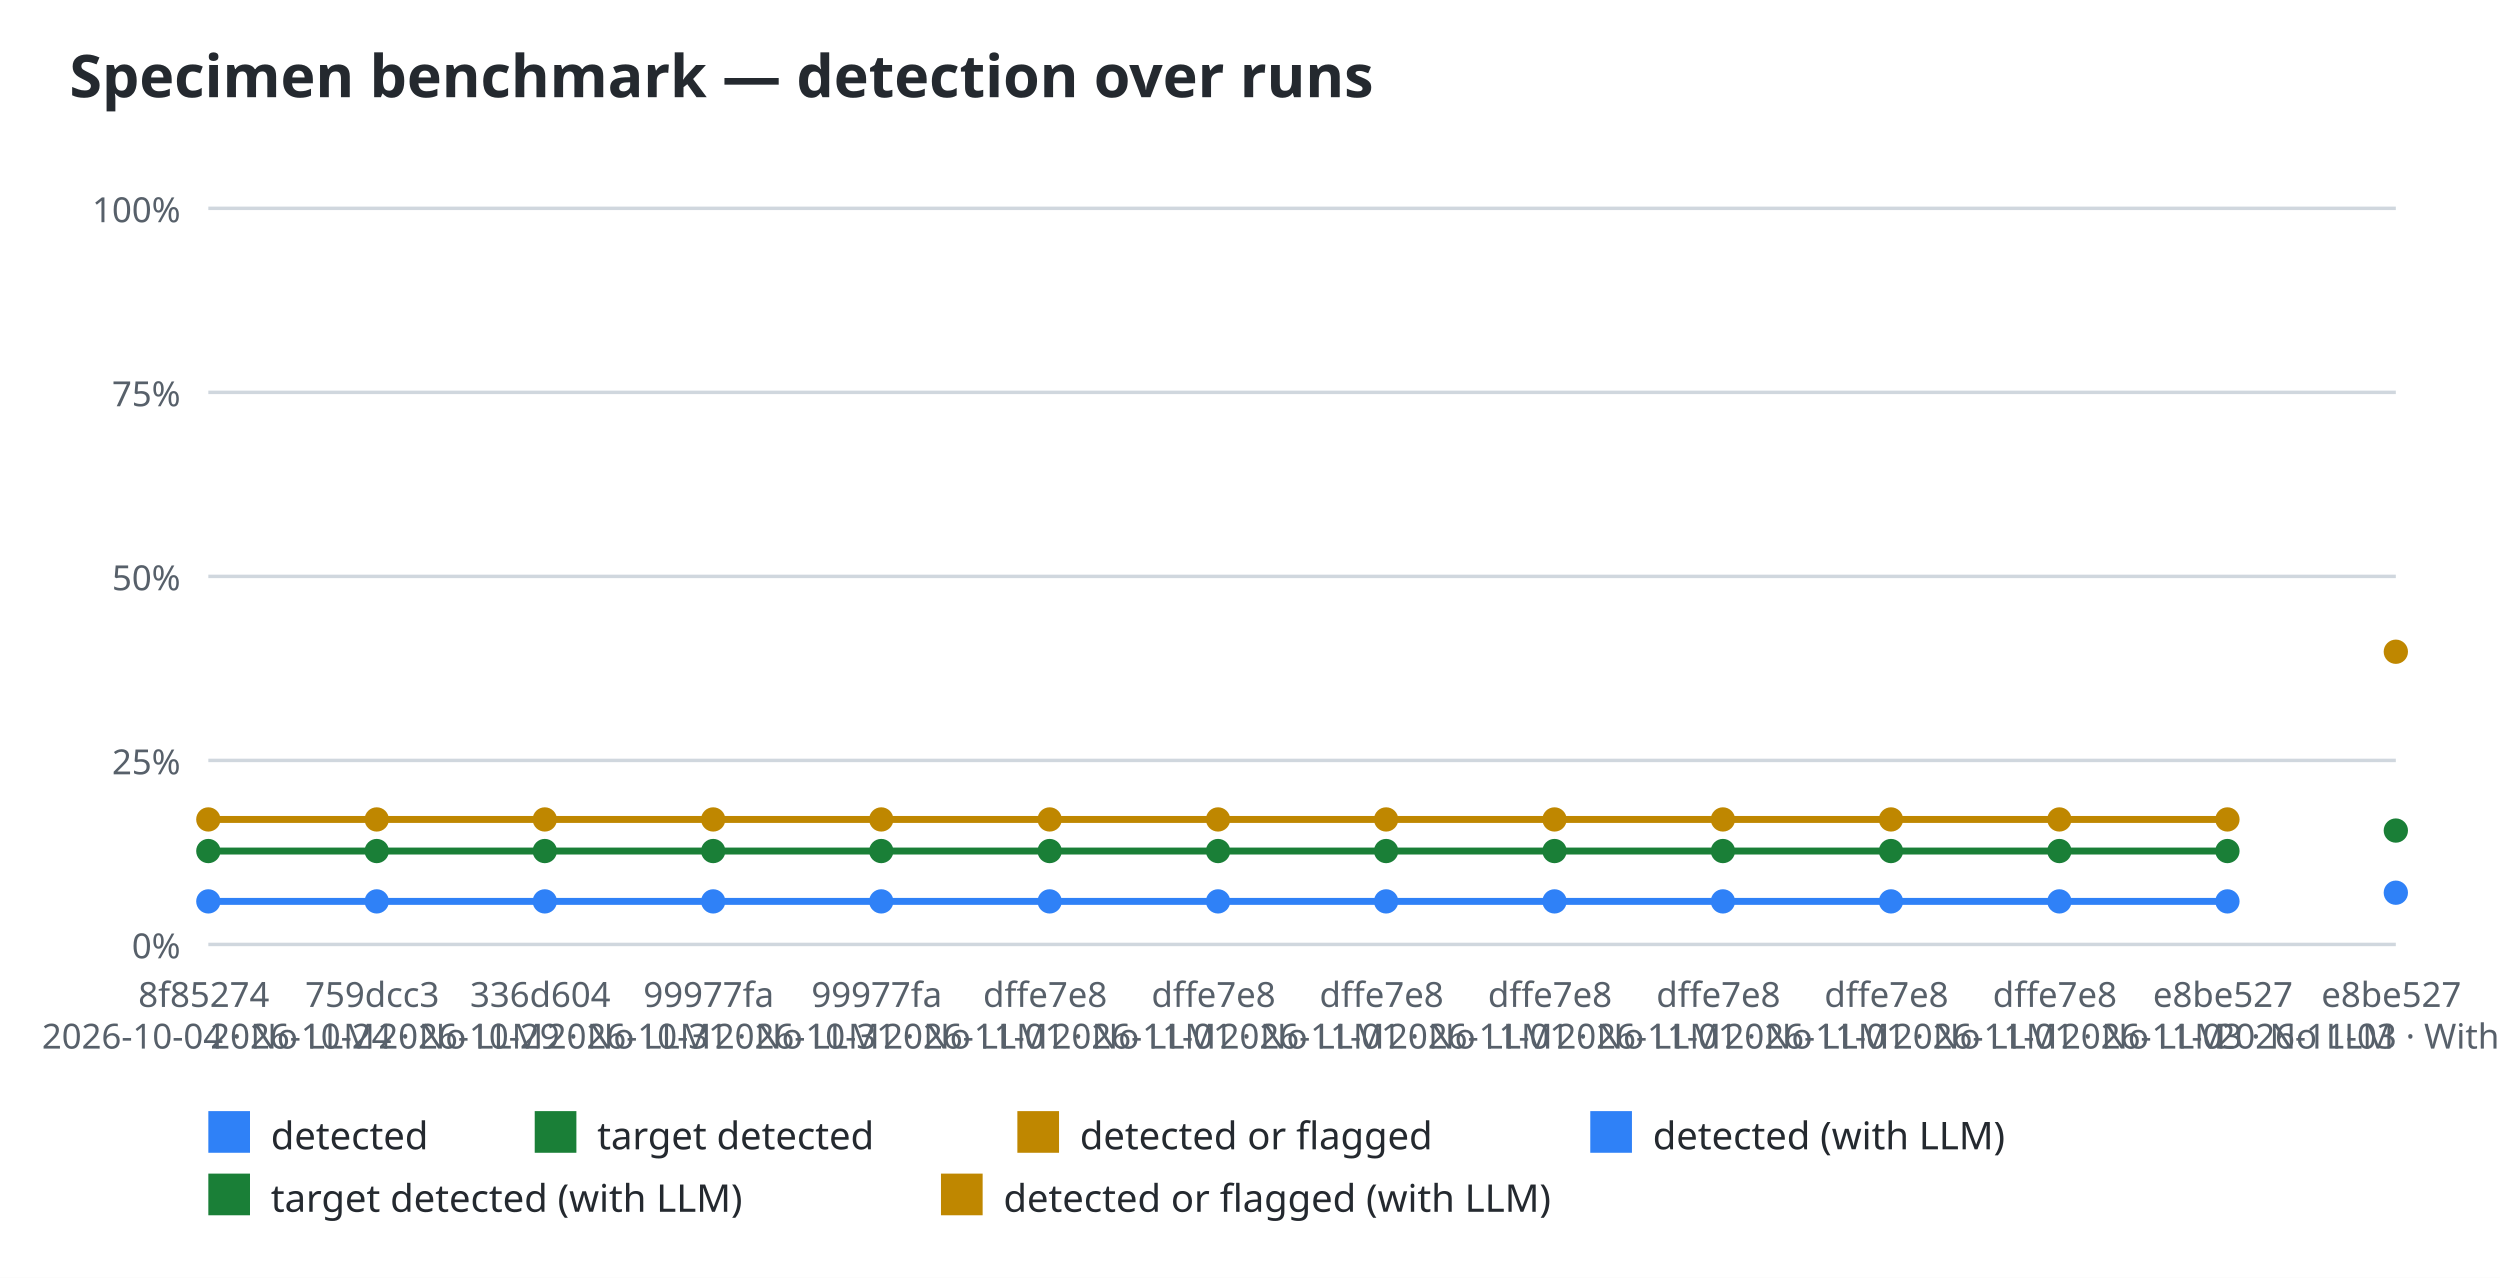
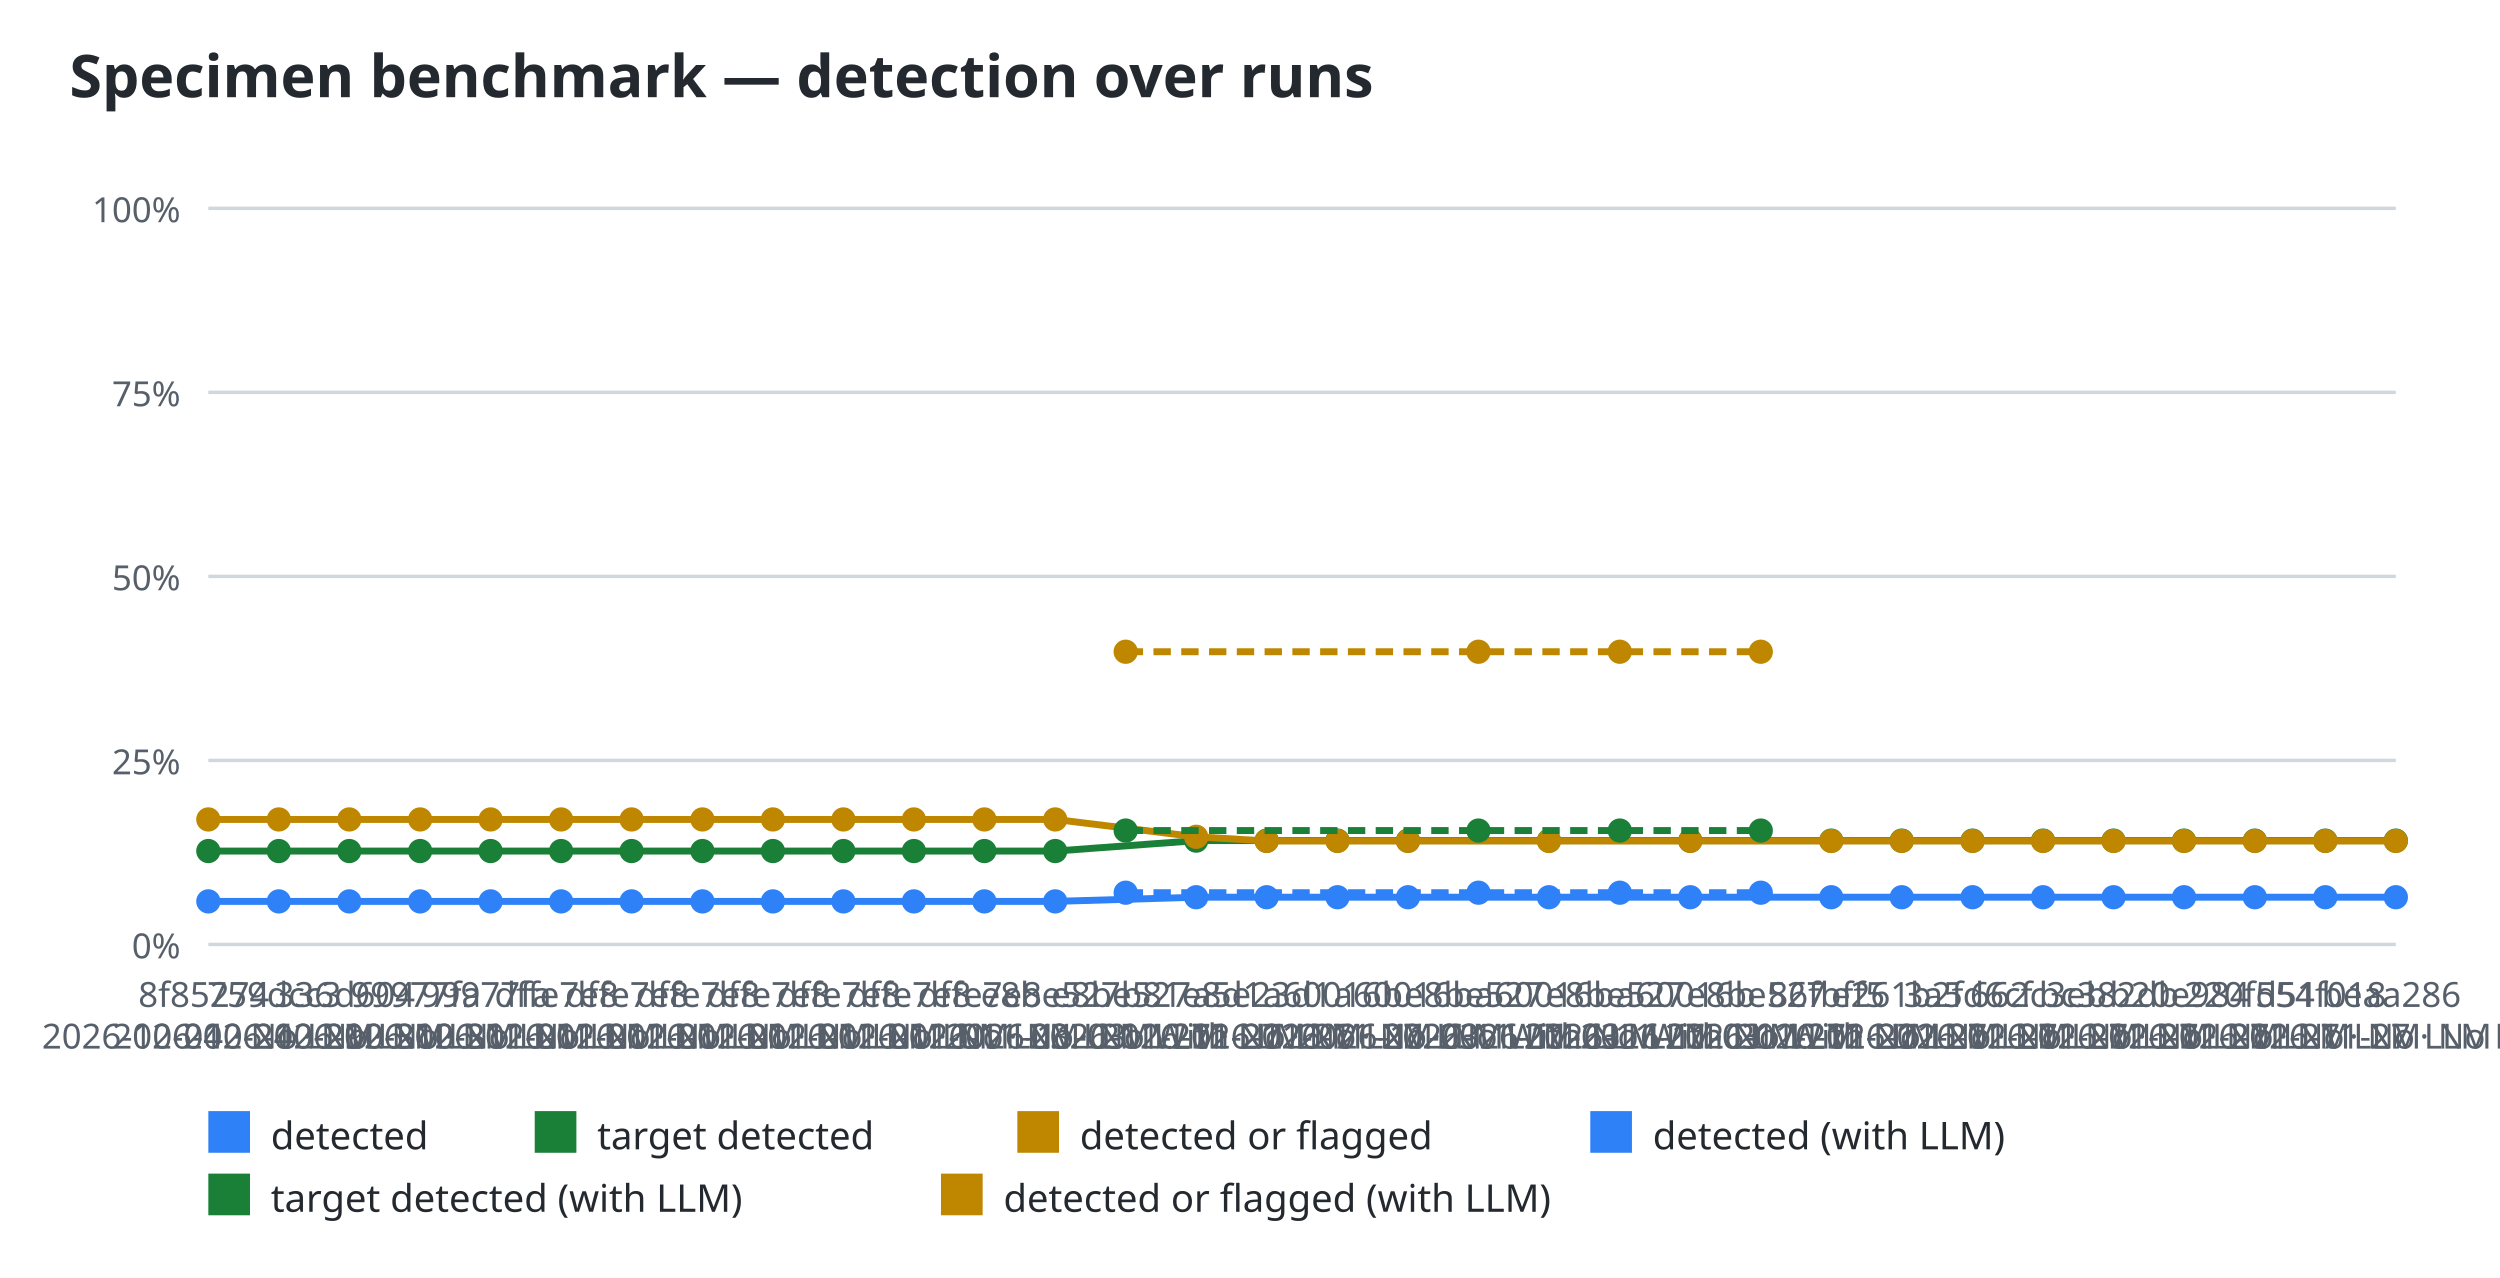
<svg xmlns="http://www.w3.org/2000/svg" viewBox="0 0 720 368" font-family="sans-serif">
  <rect width="720" height="368" fill="white" />
  <text x="20" y="28" font-size="17" font-weight="bold" fill="#24292f">Specimen benchmark — detection over runs</text>
  <line x1="60" y1="272.0" x2="690" y2="272.0" stroke="#d0d7de" stroke-width="1" />
  <text x="52" y="276.0" font-size="10" fill="#57606a" text-anchor="end">0%</text>
  <line x1="60" y1="219.0" x2="690" y2="219.0" stroke="#d0d7de" stroke-width="1" />
  <text x="52" y="223.0" font-size="10" fill="#57606a" text-anchor="end">25%</text>
  <line x1="60" y1="166.0" x2="690" y2="166.0" stroke="#d0d7de" stroke-width="1" />
  <text x="52" y="170.0" font-size="10" fill="#57606a" text-anchor="end">50%</text>
  <line x1="60" y1="113.0" x2="690" y2="113.0" stroke="#d0d7de" stroke-width="1" />
  <text x="52" y="117.0" font-size="10" fill="#57606a" text-anchor="end">75%</text>
  <line x1="60" y1="60.0" x2="690" y2="60.0" stroke="#d0d7de" stroke-width="1" />
  <text x="52" y="64.0" font-size="10" fill="#57606a" text-anchor="end">100%</text>
-   <polyline points="60.0,259.6 108.5,259.6 156.9,259.6 205.4,259.6 253.8,259.6 302.3,259.6 350.8,259.6 399.2,259.6 447.7,259.6 496.2,259.6 544.6,259.6 593.1,259.6 641.5,259.6" fill="none" stroke="#2f81f7" stroke-width="2" />
+   <polyline points="60.0,259.6 80.3,259.6 100.6,259.6 121.0,259.6 141.3,259.6 161.6,259.6 181.9,259.6 202.3,259.6 222.6,259.6 242.9,259.6 263.2,259.6 283.5,259.6 303.9,259.6 344.5,258.4 364.8,258.4 385.2,258.4 405.5,258.4 446.1,258.4 486.8,258.4 527.4,258.4 547.7,258.4 568.1,258.4 588.4,258.4 608.7,258.4 629.0,258.4 649.4,258.4 669.7,258.4 690.0,258.4" fill="none" stroke="#2f81f7" stroke-width="2" />
  <circle cx="60.0" cy="259.6" r="3.5" fill="#2f81f7" />
-   <circle cx="108.5" cy="259.6" r="3.5" fill="#2f81f7" />
-   <circle cx="156.9" cy="259.6" r="3.5" fill="#2f81f7" />
-   <circle cx="205.4" cy="259.6" r="3.5" fill="#2f81f7" />
-   <circle cx="253.8" cy="259.6" r="3.5" fill="#2f81f7" />
-   <circle cx="302.3" cy="259.6" r="3.5" fill="#2f81f7" />
-   <circle cx="350.8" cy="259.6" r="3.5" fill="#2f81f7" />
-   <circle cx="399.2" cy="259.6" r="3.5" fill="#2f81f7" />
-   <circle cx="447.7" cy="259.6" r="3.5" fill="#2f81f7" />
-   <circle cx="496.2" cy="259.6" r="3.5" fill="#2f81f7" />
-   <circle cx="544.6" cy="259.6" r="3.5" fill="#2f81f7" />
-   <circle cx="593.1" cy="259.6" r="3.5" fill="#2f81f7" />
-   <circle cx="641.5" cy="259.6" r="3.5" fill="#2f81f7" />
-   <polyline points="60.0,245.1 108.5,245.1 156.9,245.1 205.4,245.1 253.8,245.1 302.3,245.1 350.8,245.1 399.2,245.1 447.7,245.1 496.2,245.1 544.6,245.1 593.1,245.1 641.5,245.1" fill="none" stroke="#1a7f37" stroke-width="2" />
+   <circle cx="80.3" cy="259.6" r="3.5" fill="#2f81f7" />
+   <circle cx="100.6" cy="259.6" r="3.5" fill="#2f81f7" />
+   <circle cx="121.0" cy="259.6" r="3.5" fill="#2f81f7" />
+   <circle cx="141.3" cy="259.6" r="3.5" fill="#2f81f7" />
+   <circle cx="161.6" cy="259.6" r="3.5" fill="#2f81f7" />
+   <circle cx="181.9" cy="259.6" r="3.5" fill="#2f81f7" />
+   <circle cx="202.3" cy="259.6" r="3.5" fill="#2f81f7" />
+   <circle cx="222.6" cy="259.6" r="3.5" fill="#2f81f7" />
+   <circle cx="242.9" cy="259.6" r="3.5" fill="#2f81f7" />
+   <circle cx="263.2" cy="259.6" r="3.5" fill="#2f81f7" />
+   <circle cx="283.5" cy="259.6" r="3.5" fill="#2f81f7" />
+   <circle cx="303.9" cy="259.6" r="3.5" fill="#2f81f7" />
+   <circle cx="344.5" cy="258.4" r="3.5" fill="#2f81f7" />
+   <circle cx="364.8" cy="258.4" r="3.5" fill="#2f81f7" />
+   <circle cx="385.2" cy="258.4" r="3.5" fill="#2f81f7" />
+   <circle cx="405.5" cy="258.4" r="3.5" fill="#2f81f7" />
+   <circle cx="446.1" cy="258.4" r="3.5" fill="#2f81f7" />
+   <circle cx="486.8" cy="258.4" r="3.5" fill="#2f81f7" />
+   <circle cx="527.4" cy="258.4" r="3.5" fill="#2f81f7" />
+   <circle cx="547.7" cy="258.4" r="3.5" fill="#2f81f7" />
+   <circle cx="568.1" cy="258.4" r="3.5" fill="#2f81f7" />
+   <circle cx="588.4" cy="258.4" r="3.5" fill="#2f81f7" />
+   <circle cx="608.7" cy="258.4" r="3.5" fill="#2f81f7" />
+   <circle cx="629.0" cy="258.4" r="3.5" fill="#2f81f7" />
+   <circle cx="649.4" cy="258.4" r="3.5" fill="#2f81f7" />
+   <circle cx="669.7" cy="258.4" r="3.5" fill="#2f81f7" />
+   <circle cx="690.0" cy="258.4" r="3.5" fill="#2f81f7" />
+   <polyline points="60.0,245.1 80.3,245.1 100.6,245.1 121.0,245.1 141.3,245.1 161.6,245.1 181.9,245.1 202.3,245.1 222.6,245.1 242.9,245.1 263.2,245.1 283.5,245.1 303.9,245.1 344.5,242.1 364.8,242.1 385.2,242.1 405.5,242.1 446.1,242.1 486.8,242.1 527.4,242.1 547.7,242.1 568.1,242.1 588.4,242.1 608.7,242.1 629.0,242.1 649.4,242.1 669.7,242.1 690.0,242.1" fill="none" stroke="#1a7f37" stroke-width="2" />
  <circle cx="60.0" cy="245.1" r="3.5" fill="#1a7f37" />
-   <circle cx="108.5" cy="245.1" r="3.5" fill="#1a7f37" />
-   <circle cx="156.9" cy="245.1" r="3.5" fill="#1a7f37" />
-   <circle cx="205.4" cy="245.1" r="3.5" fill="#1a7f37" />
-   <circle cx="253.8" cy="245.1" r="3.5" fill="#1a7f37" />
-   <circle cx="302.3" cy="245.1" r="3.5" fill="#1a7f37" />
-   <circle cx="350.8" cy="245.1" r="3.5" fill="#1a7f37" />
-   <circle cx="399.2" cy="245.1" r="3.5" fill="#1a7f37" />
-   <circle cx="447.7" cy="245.1" r="3.5" fill="#1a7f37" />
-   <circle cx="496.2" cy="245.1" r="3.5" fill="#1a7f37" />
-   <circle cx="544.6" cy="245.1" r="3.5" fill="#1a7f37" />
-   <circle cx="593.1" cy="245.1" r="3.5" fill="#1a7f37" />
-   <circle cx="641.5" cy="245.1" r="3.5" fill="#1a7f37" />
-   <polyline points="60.0,236.0 108.5,236.0 156.9,236.0 205.4,236.0 253.8,236.0 302.3,236.0 350.8,236.0 399.2,236.0 447.7,236.0 496.2,236.0 544.6,236.0 593.1,236.0 641.5,236.0" fill="none" stroke="#bf8700" stroke-width="2" />
+   <circle cx="80.3" cy="245.1" r="3.5" fill="#1a7f37" />
+   <circle cx="100.6" cy="245.1" r="3.5" fill="#1a7f37" />
+   <circle cx="121.0" cy="245.1" r="3.5" fill="#1a7f37" />
+   <circle cx="141.3" cy="245.1" r="3.5" fill="#1a7f37" />
+   <circle cx="161.6" cy="245.1" r="3.5" fill="#1a7f37" />
+   <circle cx="181.9" cy="245.1" r="3.5" fill="#1a7f37" />
+   <circle cx="202.3" cy="245.1" r="3.5" fill="#1a7f37" />
+   <circle cx="222.6" cy="245.1" r="3.5" fill="#1a7f37" />
+   <circle cx="242.9" cy="245.1" r="3.5" fill="#1a7f37" />
+   <circle cx="263.2" cy="245.1" r="3.5" fill="#1a7f37" />
+   <circle cx="283.5" cy="245.1" r="3.5" fill="#1a7f37" />
+   <circle cx="303.9" cy="245.1" r="3.5" fill="#1a7f37" />
+   <circle cx="344.5" cy="242.1" r="3.5" fill="#1a7f37" />
+   <circle cx="364.8" cy="242.1" r="3.5" fill="#1a7f37" />
+   <circle cx="385.2" cy="242.1" r="3.5" fill="#1a7f37" />
+   <circle cx="405.5" cy="242.1" r="3.5" fill="#1a7f37" />
+   <circle cx="446.1" cy="242.1" r="3.5" fill="#1a7f37" />
+   <circle cx="486.8" cy="242.1" r="3.5" fill="#1a7f37" />
+   <circle cx="527.4" cy="242.1" r="3.5" fill="#1a7f37" />
+   <circle cx="547.7" cy="242.1" r="3.5" fill="#1a7f37" />
+   <circle cx="568.1" cy="242.1" r="3.5" fill="#1a7f37" />
+   <circle cx="588.4" cy="242.1" r="3.5" fill="#1a7f37" />
+   <circle cx="608.7" cy="242.1" r="3.5" fill="#1a7f37" />
+   <circle cx="629.0" cy="242.1" r="3.5" fill="#1a7f37" />
+   <circle cx="649.4" cy="242.1" r="3.5" fill="#1a7f37" />
+   <circle cx="669.7" cy="242.1" r="3.5" fill="#1a7f37" />
+   <circle cx="690.0" cy="242.1" r="3.5" fill="#1a7f37" />
+   <polyline points="60.0,236.0 80.3,236.0 100.6,236.0 121.0,236.0 141.3,236.0 161.6,236.0 181.9,236.0 202.3,236.0 222.6,236.0 242.9,236.0 263.2,236.0 283.5,236.0 303.9,236.0 344.5,241.0 364.8,242.2 385.2,242.2 405.5,242.2 446.1,242.2 486.8,242.2 527.4,242.2 547.7,242.2 568.1,242.2 588.4,242.2 608.7,242.2 629.0,242.2 649.4,242.2 669.7,242.2 690.0,242.2" fill="none" stroke="#bf8700" stroke-width="2" />
  <circle cx="60.0" cy="236.0" r="3.5" fill="#bf8700" />
-   <circle cx="108.5" cy="236.0" r="3.5" fill="#bf8700" />
-   <circle cx="156.9" cy="236.0" r="3.5" fill="#bf8700" />
-   <circle cx="205.4" cy="236.0" r="3.5" fill="#bf8700" />
-   <circle cx="253.8" cy="236.0" r="3.5" fill="#bf8700" />
-   <circle cx="302.3" cy="236.0" r="3.5" fill="#bf8700" />
-   <circle cx="350.8" cy="236.0" r="3.5" fill="#bf8700" />
-   <circle cx="399.2" cy="236.0" r="3.5" fill="#bf8700" />
-   <circle cx="447.7" cy="236.0" r="3.5" fill="#bf8700" />
-   <circle cx="496.2" cy="236.0" r="3.5" fill="#bf8700" />
-   <circle cx="544.6" cy="236.0" r="3.5" fill="#bf8700" />
-   <circle cx="593.1" cy="236.0" r="3.5" fill="#bf8700" />
-   <circle cx="641.5" cy="236.0" r="3.5" fill="#bf8700" />
-   <circle cx="690.0" cy="257.1" r="3.5" fill="#2f81f7" />
-   <circle cx="690.0" cy="239.2" r="3.5" fill="#1a7f37" />
-   <circle cx="690.0" cy="187.7" r="3.5" fill="#bf8700" />
+   <circle cx="80.3" cy="236.0" r="3.5" fill="#bf8700" />
+   <circle cx="100.6" cy="236.0" r="3.5" fill="#bf8700" />
+   <circle cx="121.0" cy="236.0" r="3.5" fill="#bf8700" />
+   <circle cx="141.3" cy="236.0" r="3.5" fill="#bf8700" />
+   <circle cx="161.6" cy="236.0" r="3.5" fill="#bf8700" />
+   <circle cx="181.9" cy="236.0" r="3.5" fill="#bf8700" />
+   <circle cx="202.3" cy="236.0" r="3.5" fill="#bf8700" />
+   <circle cx="222.6" cy="236.0" r="3.5" fill="#bf8700" />
+   <circle cx="242.9" cy="236.0" r="3.5" fill="#bf8700" />
+   <circle cx="263.2" cy="236.0" r="3.5" fill="#bf8700" />
+   <circle cx="283.5" cy="236.0" r="3.5" fill="#bf8700" />
+   <circle cx="303.9" cy="236.0" r="3.5" fill="#bf8700" />
+   <circle cx="344.5" cy="241.0" r="3.5" fill="#bf8700" />
+   <circle cx="364.8" cy="242.2" r="3.5" fill="#bf8700" />
+   <circle cx="385.2" cy="242.2" r="3.5" fill="#bf8700" />
+   <circle cx="405.5" cy="242.2" r="3.5" fill="#bf8700" />
+   <circle cx="446.1" cy="242.2" r="3.5" fill="#bf8700" />
+   <circle cx="486.8" cy="242.2" r="3.5" fill="#bf8700" />
+   <circle cx="527.4" cy="242.2" r="3.5" fill="#bf8700" />
+   <circle cx="547.7" cy="242.2" r="3.5" fill="#bf8700" />
+   <circle cx="568.1" cy="242.2" r="3.5" fill="#bf8700" />
+   <circle cx="588.4" cy="242.2" r="3.5" fill="#bf8700" />
+   <circle cx="608.7" cy="242.2" r="3.5" fill="#bf8700" />
+   <circle cx="629.0" cy="242.2" r="3.5" fill="#bf8700" />
+   <circle cx="649.4" cy="242.2" r="3.5" fill="#bf8700" />
+   <circle cx="669.7" cy="242.2" r="3.5" fill="#bf8700" />
+   <circle cx="690.0" cy="242.2" r="3.5" fill="#bf8700" />
+   <polyline points="324.2,257.1 425.8,257.1 466.5,257.1 507.1,257.1" fill="none" stroke="#2f81f7" stroke-width="2" stroke-dasharray="5 3" />
+   <circle cx="324.2" cy="257.1" r="3.5" fill="#2f81f7" />
+   <circle cx="425.8" cy="257.1" r="3.5" fill="#2f81f7" />
+   <circle cx="466.5" cy="257.1" r="3.5" fill="#2f81f7" />
+   <circle cx="507.1" cy="257.1" r="3.5" fill="#2f81f7" />
+   <polyline points="324.2,239.2 425.8,239.2 466.5,239.2 507.1,239.2" fill="none" stroke="#1a7f37" stroke-width="2" stroke-dasharray="5 3" />
+   <circle cx="324.2" cy="239.2" r="3.5" fill="#1a7f37" />
+   <circle cx="425.8" cy="239.2" r="3.5" fill="#1a7f37" />
+   <circle cx="466.5" cy="239.2" r="3.5" fill="#1a7f37" />
+   <circle cx="507.1" cy="239.2" r="3.5" fill="#1a7f37" />
+   <polyline points="324.2,187.7 425.8,187.7 466.5,187.7 507.1,187.7" fill="none" stroke="#bf8700" stroke-width="2" stroke-dasharray="5 3" />
+   <circle cx="324.2" cy="187.7" r="3.5" fill="#bf8700" />
+   <circle cx="425.8" cy="187.7" r="3.5" fill="#bf8700" />
+   <circle cx="466.5" cy="187.7" r="3.5" fill="#bf8700" />
+   <circle cx="507.1" cy="187.7" r="3.5" fill="#bf8700" />
  <text x="60.0" y="290" font-size="10" fill="#57606a" text-anchor="middle">
    <tspan x="60.0" dy="0">8f85274</tspan>
    <tspan x="60.0" dy="12">2026-10-04 · No LLM</tspan>
  </text>
-   <text x="108.5" y="290" font-size="10" fill="#57606a" text-anchor="middle">
-     <tspan x="108.5" dy="0">759dcc3</tspan>
-     <tspan x="108.5" dy="12">2026-10-24 · No LLM</tspan>
-   </text>
-   <text x="156.9" y="290" font-size="10" fill="#57606a" text-anchor="middle">
-     <tspan x="156.9" dy="0">336d604</tspan>
-     <tspan x="156.9" dy="12">2026-10-29 · No LLM</tspan>
-   </text>
-   <text x="205.4" y="290" font-size="10" fill="#57606a" text-anchor="middle">
-     <tspan x="205.4" dy="0">99977fa</tspan>
-     <tspan x="205.4" dy="12">2026-10-31 · No LLM</tspan>
-   </text>
-   <text x="253.8" y="290" font-size="10" fill="#57606a" text-anchor="middle">
-     <tspan x="253.8" dy="0">99977fa</tspan>
-     <tspan x="253.8" dy="12">2026-10-31 · No LLM</tspan>
-   </text>
-   <text x="302.3" y="290" font-size="10" fill="#57606a" text-anchor="middle">
-     <tspan x="302.3" dy="0">dffe7e8</tspan>
-     <tspan x="302.3" dy="12">2026-11-01 · No LLM</tspan>
-   </text>
-   <text x="350.8" y="290" font-size="10" fill="#57606a" text-anchor="middle">
-     <tspan x="350.8" dy="0">dffe7e8</tspan>
-     <tspan x="350.8" dy="12">2026-11-01 · No LLM</tspan>
-   </text>
-   <text x="399.2" y="290" font-size="10" fill="#57606a" text-anchor="middle">
-     <tspan x="399.2" dy="0">dffe7e8</tspan>
-     <tspan x="399.2" dy="12">2026-11-01 · No LLM</tspan>
-   </text>
-   <text x="447.7" y="290" font-size="10" fill="#57606a" text-anchor="middle">
-     <tspan x="447.7" dy="0">dffe7e8</tspan>
-     <tspan x="447.7" dy="12">2026-11-01 · No LLM</tspan>
-   </text>
-   <text x="496.2" y="290" font-size="10" fill="#57606a" text-anchor="middle">
-     <tspan x="496.2" dy="0">dffe7e8</tspan>
-     <tspan x="496.2" dy="12">2026-11-01 · No LLM</tspan>
-   </text>
-   <text x="544.6" y="290" font-size="10" fill="#57606a" text-anchor="middle">
-     <tspan x="544.6" dy="0">dffe7e8</tspan>
-     <tspan x="544.6" dy="12">2026-11-01 · No LLM</tspan>
-   </text>
-   <text x="593.1" y="290" font-size="10" fill="#57606a" text-anchor="middle">
-     <tspan x="593.1" dy="0">dffe7e8</tspan>
-     <tspan x="593.1" dy="12">2026-11-01 · No LLM</tspan>
-   </text>
-   <text x="641.5" y="290" font-size="10" fill="#57606a" text-anchor="middle">
-     <tspan x="641.5" dy="0">e8be527</tspan>
-     <tspan x="641.5" dy="12">2026-11-03 · No LLM</tspan>
+   <text x="80.3" y="290" font-size="10" fill="#57606a" text-anchor="middle">
+     <tspan x="80.3" dy="0">759dcc3</tspan>
+     <tspan x="80.3" dy="12">2026-10-24 · No LLM</tspan>
+   </text>
+   <text x="100.6" y="290" font-size="10" fill="#57606a" text-anchor="middle">
+     <tspan x="100.6" dy="0">336d604</tspan>
+     <tspan x="100.6" dy="12">2026-10-29 · No LLM</tspan>
+   </text>
+   <text x="121.0" y="290" font-size="10" fill="#57606a" text-anchor="middle">
+     <tspan x="121.0" dy="0">99977fa</tspan>
+     <tspan x="121.0" dy="12">2026-10-31 · No LLM</tspan>
+   </text>
+   <text x="141.3" y="290" font-size="10" fill="#57606a" text-anchor="middle">
+     <tspan x="141.3" dy="0">99977fa</tspan>
+     <tspan x="141.3" dy="12">2026-10-31 · No LLM</tspan>
+   </text>
+   <text x="161.6" y="290" font-size="10" fill="#57606a" text-anchor="middle">
+     <tspan x="161.6" dy="0">dffe7e8</tspan>
+     <tspan x="161.6" dy="12">2026-11-01 · No LLM</tspan>
+   </text>
+   <text x="181.9" y="290" font-size="10" fill="#57606a" text-anchor="middle">
+     <tspan x="181.9" dy="0">dffe7e8</tspan>
+     <tspan x="181.9" dy="12">2026-11-01 · No LLM</tspan>
+   </text>
+   <text x="202.3" y="290" font-size="10" fill="#57606a" text-anchor="middle">
+     <tspan x="202.3" dy="0">dffe7e8</tspan>
+     <tspan x="202.3" dy="12">2026-11-01 · No LLM</tspan>
+   </text>
+   <text x="222.6" y="290" font-size="10" fill="#57606a" text-anchor="middle">
+     <tspan x="222.6" dy="0">dffe7e8</tspan>
+     <tspan x="222.6" dy="12">2026-11-01 · No LLM</tspan>
+   </text>
+   <text x="242.9" y="290" font-size="10" fill="#57606a" text-anchor="middle">
+     <tspan x="242.9" dy="0">dffe7e8</tspan>
+     <tspan x="242.9" dy="12">2026-11-01 · No LLM</tspan>
+   </text>
+   <text x="263.2" y="290" font-size="10" fill="#57606a" text-anchor="middle">
+     <tspan x="263.2" dy="0">dffe7e8</tspan>
+     <tspan x="263.2" dy="12">2026-11-01 · No LLM</tspan>
+   </text>
+   <text x="283.5" y="290" font-size="10" fill="#57606a" text-anchor="middle">
+     <tspan x="283.5" dy="0">dffe7e8</tspan>
+     <tspan x="283.5" dy="12">2026-11-01 · No LLM</tspan>
+   </text>
+   <text x="303.9" y="290" font-size="10" fill="#57606a" text-anchor="middle">
+     <tspan x="303.9" dy="0">e8be527</tspan>
+     <tspan x="303.9" dy="12">2026-11-03 · No LLM</tspan>
+   </text>
+   <text x="324.2" y="290" font-size="10" fill="#57606a" text-anchor="middle">
+     <tspan x="324.2" dy="0">e8be527</tspan>
+     <tspan x="324.2" dy="12">2026-11-03 · With LLM</tspan>
+   </text>
+   <text x="344.5" y="290" font-size="10" fill="#57606a" text-anchor="middle">
+     <tspan x="344.5" dy="0">b81e8d1</tspan>
+     <tspan x="344.5" dy="12">2026-11-27 · No LLM</tspan>
+   </text>
+   <text x="364.8" y="290" font-size="10" fill="#57606a" text-anchor="middle">
+     <tspan x="364.8" dy="0">a5e23d1</tspan>
+     <tspan x="364.8" dy="12">2026-11-27 · No LLM</tspan>
+   </text>
+   <text x="385.2" y="290" font-size="10" fill="#57606a" text-anchor="middle">
+     <tspan x="385.2" dy="0">a60016b</tspan>
+     <tspan x="385.2" dy="12">2026-11-27 · No LLM</tspan>
+   </text>
+   <text x="405.5" y="290" font-size="10" fill="#57606a" text-anchor="middle">
+     <tspan x="405.5" dy="0">a60016b</tspan>
+     <tspan x="405.5" dy="12">2026-11-27 · No LLM</tspan>
+   </text>
+   <text x="425.8" y="290" font-size="10" fill="#57606a" text-anchor="middle">
+     <tspan x="425.8" dy="0">e8be527</tspan>
+     <tspan x="425.8" dy="12">2026-11-03 · With LLM</tspan>
+   </text>
+   <text x="446.1" y="290" font-size="10" fill="#57606a" text-anchor="middle">
+     <tspan x="446.1" dy="0">a60016b</tspan>
+     <tspan x="446.1" dy="12">2026-11-27 · No LLM</tspan>
+   </text>
+   <text x="466.5" y="290" font-size="10" fill="#57606a" text-anchor="middle">
+     <tspan x="466.5" dy="0">e8be527</tspan>
+     <tspan x="466.5" dy="12">2026-11-03 · With LLM</tspan>
+   </text>
+   <text x="486.8" y="290" font-size="10" fill="#57606a" text-anchor="middle">
+     <tspan x="486.8" dy="0">a60016b</tspan>
+     <tspan x="486.8" dy="12">2026-11-27 · No LLM</tspan>
+   </text>
+   <text x="507.1" y="290" font-size="10" fill="#57606a" text-anchor="middle">
+     <tspan x="507.1" dy="0">e8be527</tspan>
+     <tspan x="507.1" dy="12">2026-11-03 · With LLM</tspan>
+   </text>
+   <text x="527.4" y="290" font-size="10" fill="#57606a" text-anchor="middle">
+     <tspan x="527.4" dy="0">86fbff5</tspan>
+     <tspan x="527.4" dy="12">2026-11-27 · No LLM</tspan>
+   </text>
+   <text x="547.7" y="290" font-size="10" fill="#57606a" text-anchor="middle">
+     <tspan x="547.7" dy="0">e261b2f</tspan>
+     <tspan x="547.7" dy="12">2026-11-27 · No LLM</tspan>
+   </text>
+   <text x="568.1" y="290" font-size="10" fill="#57606a" text-anchor="middle">
+     <tspan x="568.1" dy="0">3a5d6cf</tspan>
+     <tspan x="568.1" dy="12">2026-11-27 · No LLM</tspan>
+   </text>
+   <text x="588.4" y="290" font-size="10" fill="#57606a" text-anchor="middle">
+     <tspan x="588.4" dy="0">662c3eb</tspan>
+     <tspan x="588.4" dy="12">2026-11-27 · No LLM</tspan>
+   </text>
+   <text x="608.7" y="290" font-size="10" fill="#57606a" text-anchor="middle">
+     <tspan x="608.7" dy="0">bc382db</tspan>
+     <tspan x="608.7" dy="12">2026-11-27 · No LLM</tspan>
+   </text>
+   <text x="629.0" y="290" font-size="10" fill="#57606a" text-anchor="middle">
+     <tspan x="629.0" dy="0">b20e984</tspan>
+     <tspan x="629.0" dy="12">2026-11-27 · No LLM</tspan>
+   </text>
+   <text x="649.4" y="290" font-size="10" fill="#57606a" text-anchor="middle">
+     <tspan x="649.4" dy="0">220fd51</tspan>
+     <tspan x="649.4" dy="12">2026-11-27 · No LLM</tspan>
+   </text>
+   <text x="669.7" y="290" font-size="10" fill="#57606a" text-anchor="middle">
+     <tspan x="669.7" dy="0">554f018</tspan>
+     <tspan x="669.7" dy="12">2026-11-27 · No LLM</tspan>
  </text>
  <text x="690.0" y="290" font-size="10" fill="#57606a" text-anchor="middle">
-     <tspan x="690.0" dy="0">e8be527</tspan>
-     <tspan x="690.0" dy="12">2026-11-03 · With LLM</tspan>
+     <tspan x="690.0" dy="0">beaa286</tspan>
+     <tspan x="690.0" dy="12">2026-11-27 · No LLM</tspan>
  </text>
  <rect x="60" y="320" width="12" height="12" fill="#2f81f7" />
  <text x="78" y="331" font-size="11" fill="#24292f">detected</text>
  <rect x="154" y="320" width="12" height="12" fill="#1a7f37" />
  <text x="172" y="331" font-size="11" fill="#24292f">target detected</text>
  <rect x="293" y="320" width="12" height="12" fill="#bf8700" />
  <text x="311" y="331" font-size="11" fill="#24292f">detected or flagged</text>
  <rect x="458" y="320" width="12" height="12" fill="#2f81f7" />
  <text x="476" y="331" font-size="11" fill="#24292f">detected (with LLM)</text>
  <rect x="60" y="338" width="12" height="12" fill="#1a7f37" />
  <text x="78" y="349" font-size="11" fill="#24292f">target detected (with LLM)</text>
  <rect x="271" y="338" width="12" height="12" fill="#bf8700" />
  <text x="289" y="349" font-size="11" fill="#24292f">detected or flagged (with LLM)</text>
</svg>
